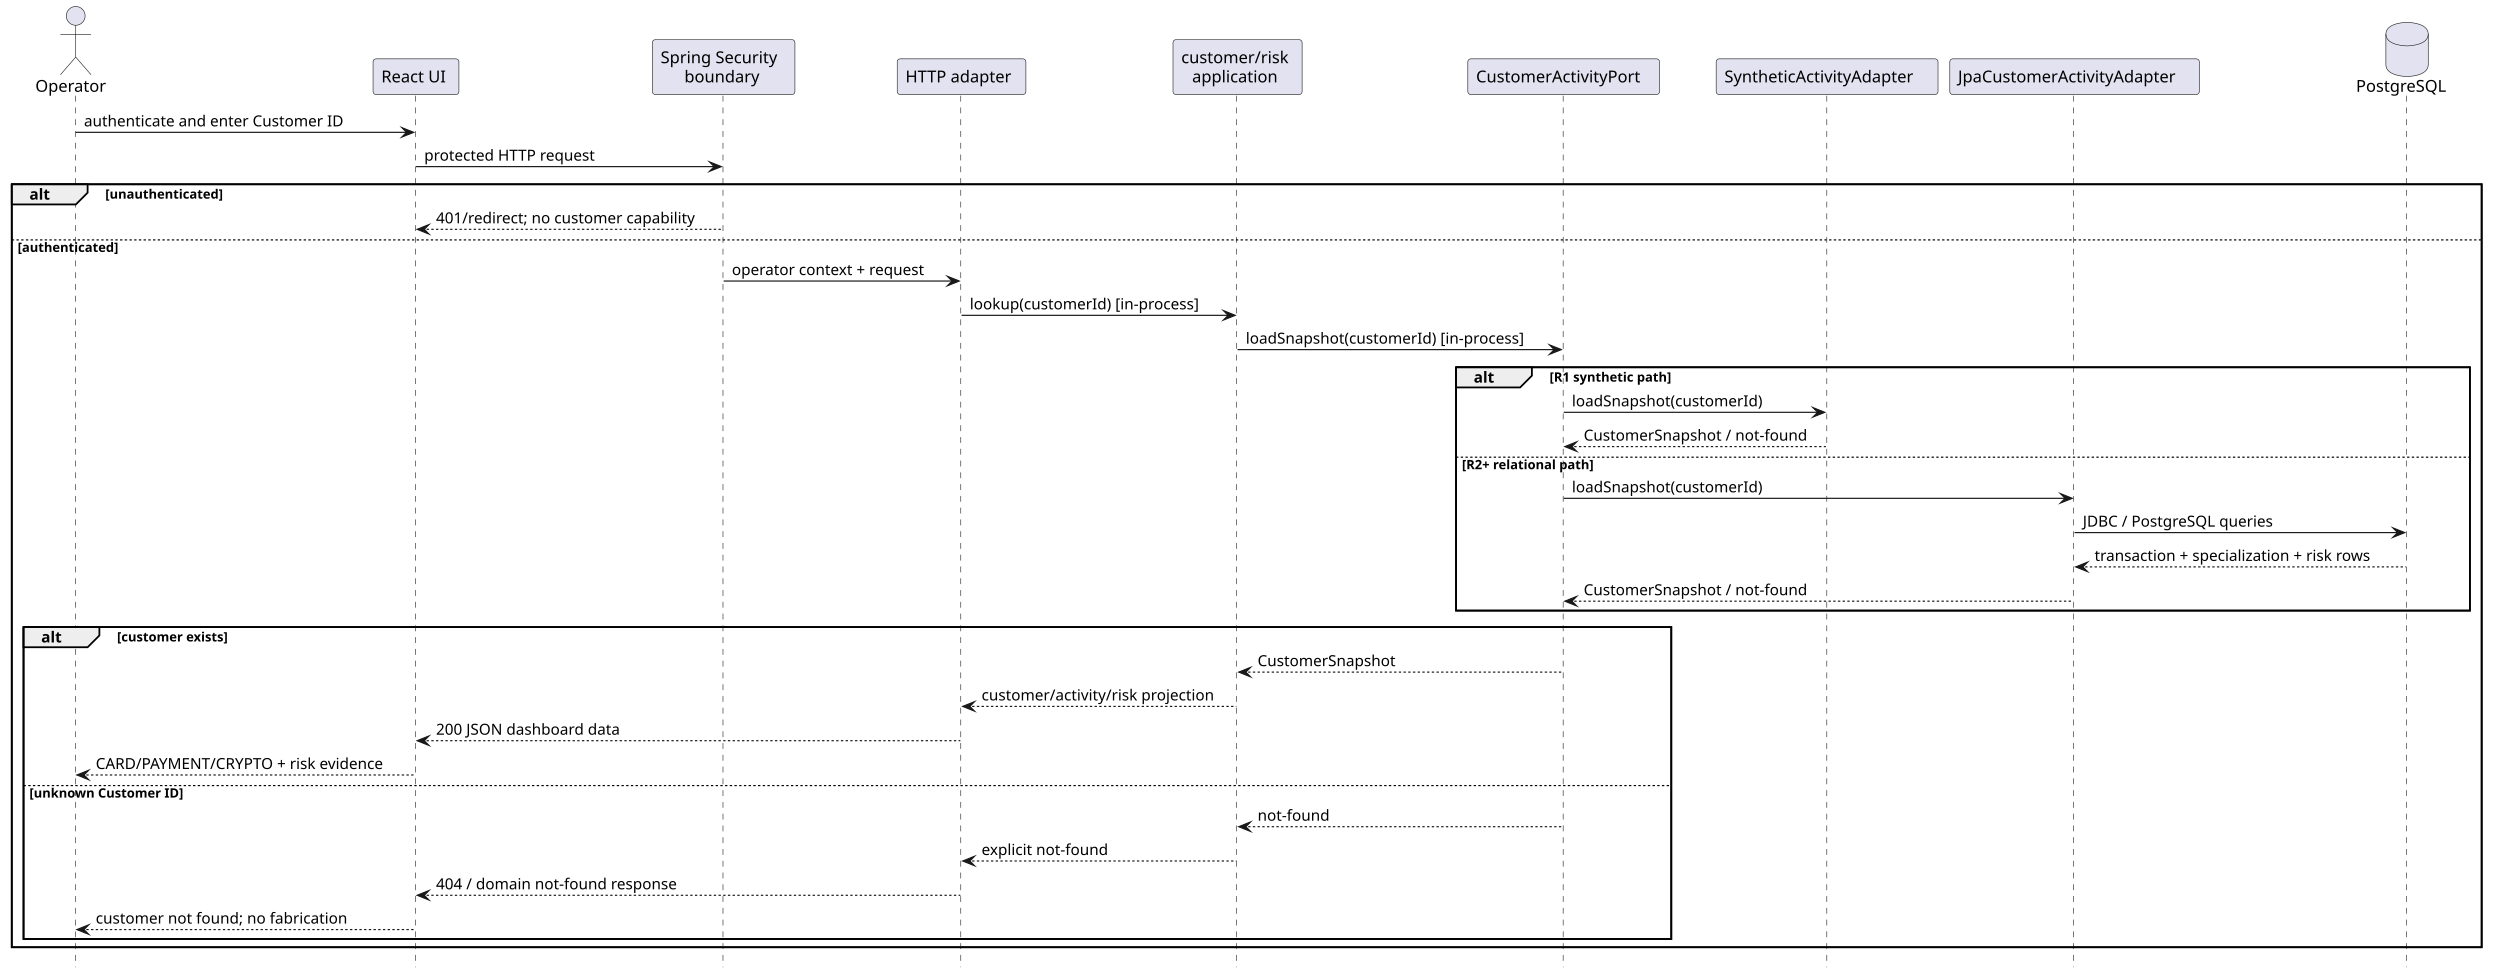
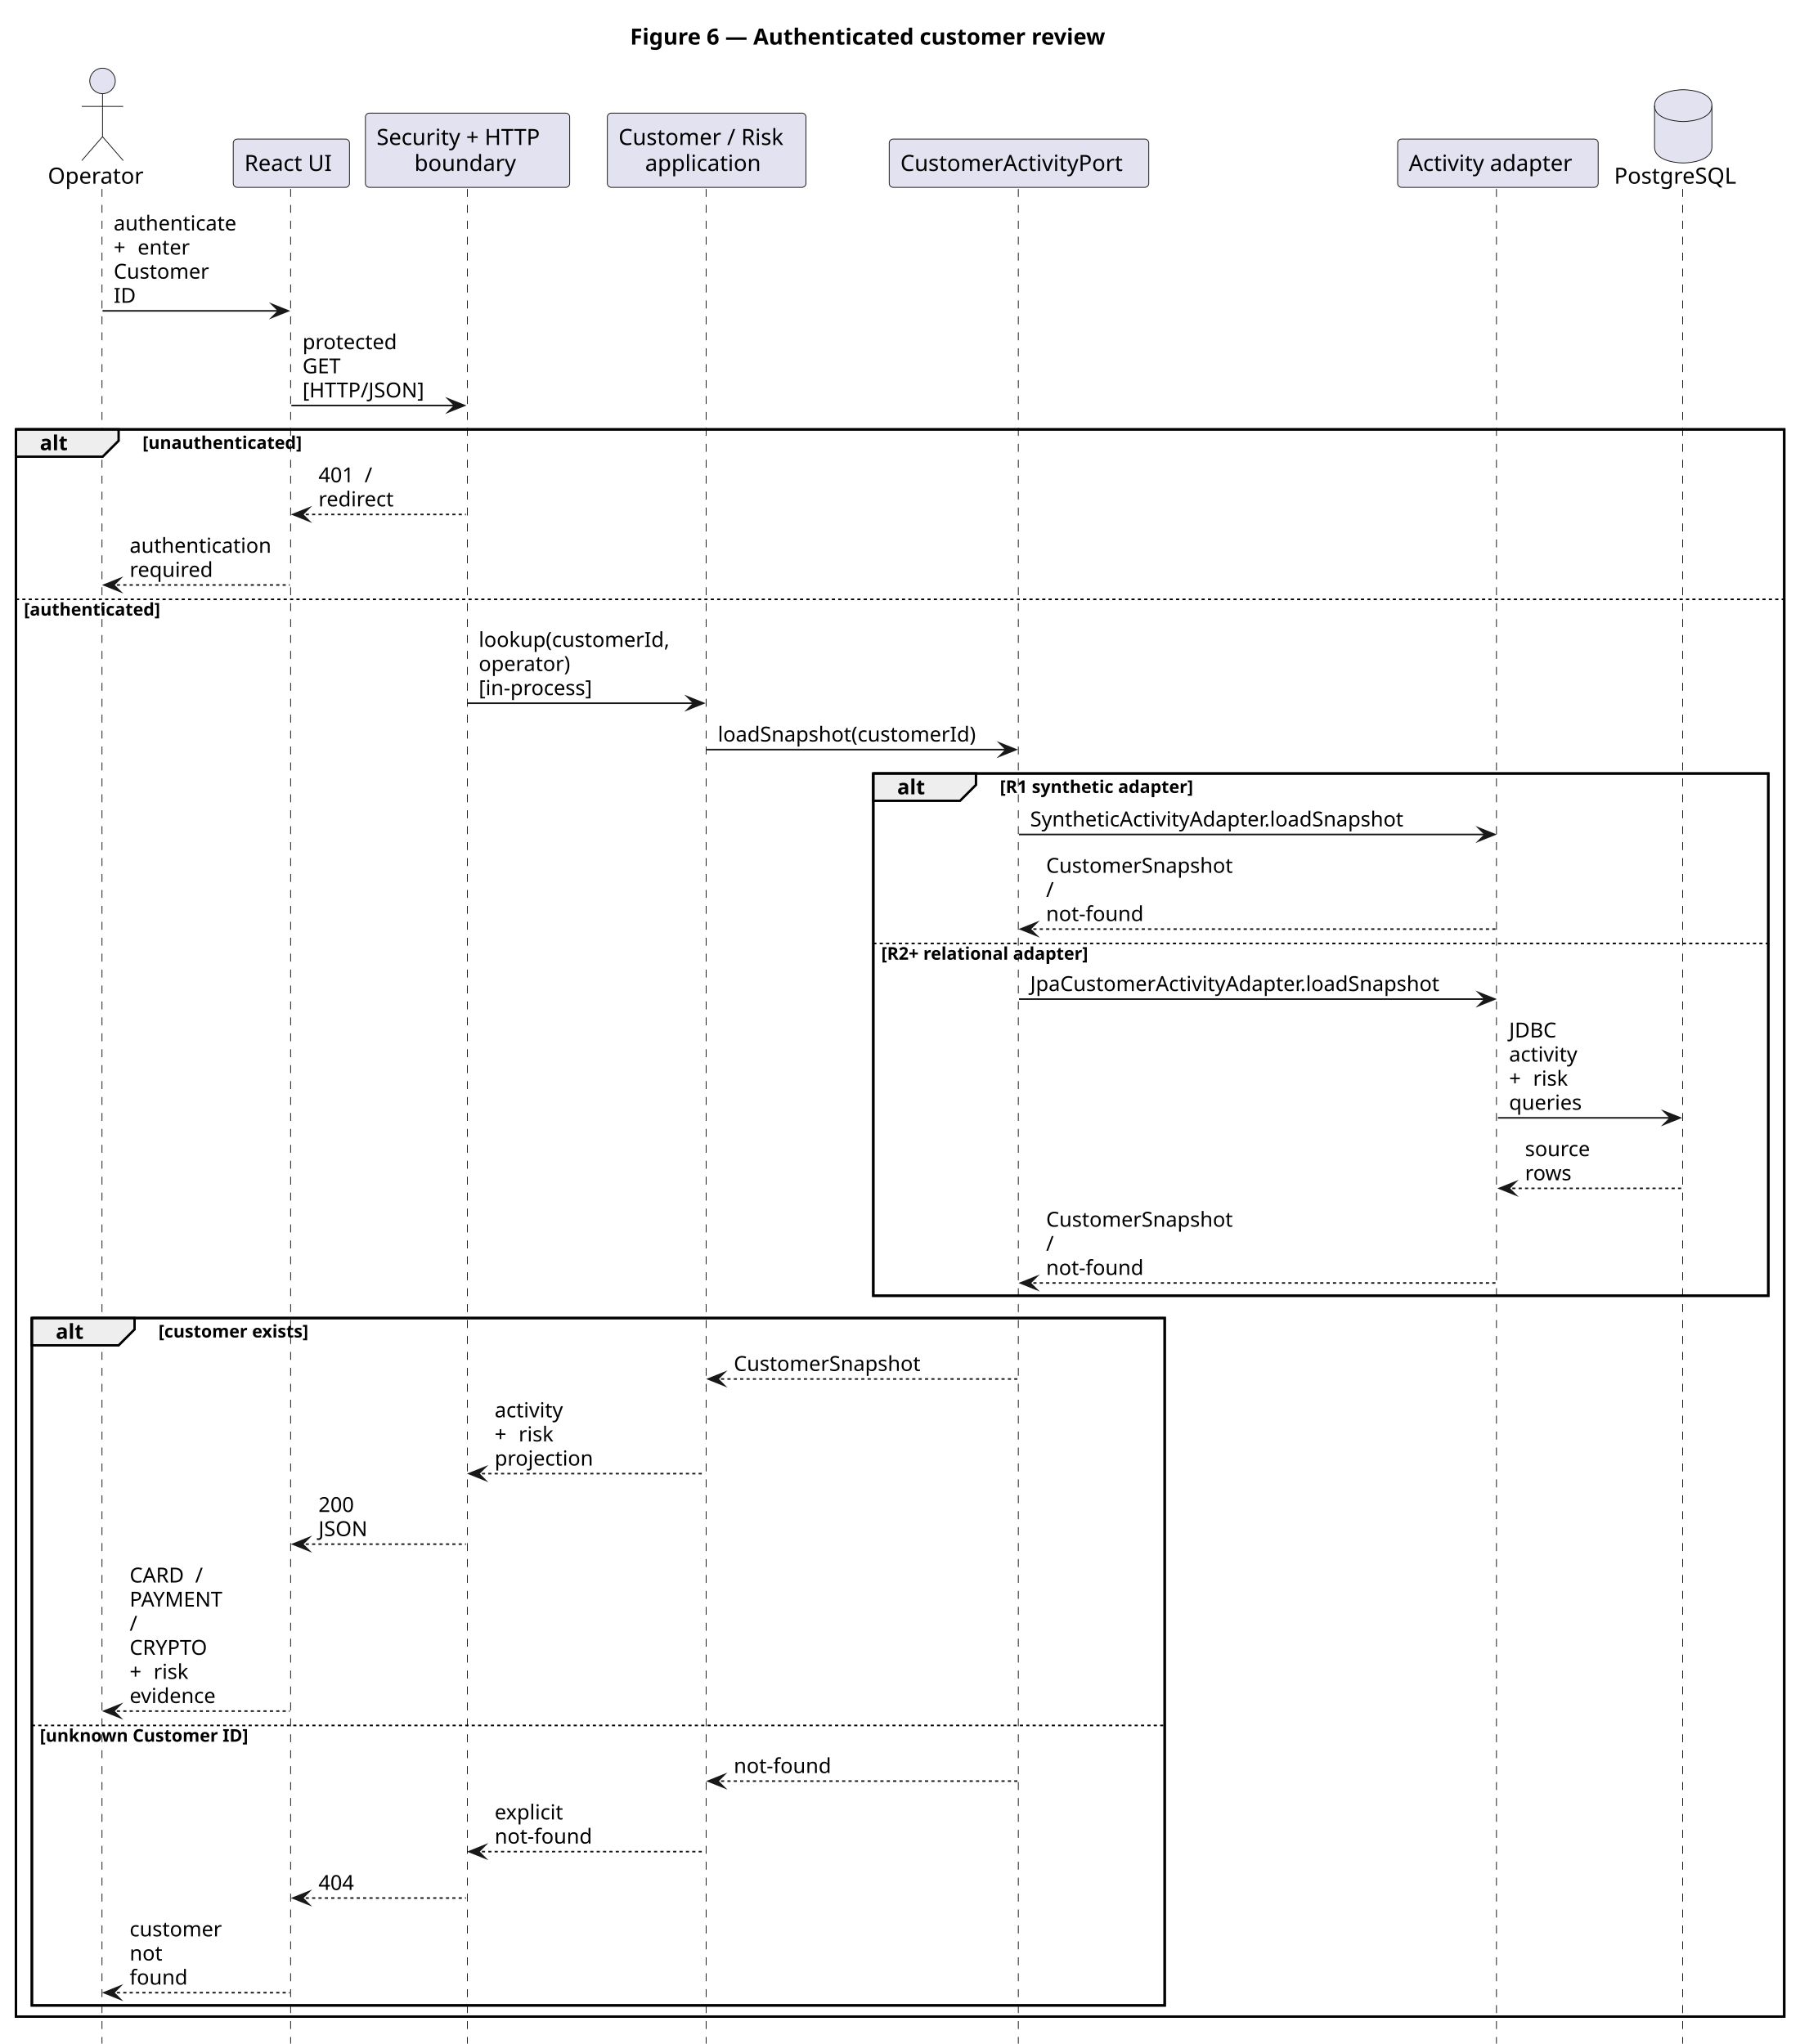
- <svg xmlns="http://www.w3.org/2000/svg" contentStyleType="text/css" data-diagram-type="SEQUENCE" height="822px" preserveAspectRatio="none" style="width:2124px;height:822px;background:#FFFFFF;" version="1.1" viewBox="0 0 2124 822" width="2124px" zoomAndPan="magnify">
+ <svg xmlns="http://www.w3.org/2000/svg" contentStyleType="text/css" data-diagram-type="SEQUENCE" height="1283px" preserveAspectRatio="none" style="width:1135px;height:1283px;background:#FFFFFF;" version="1.1" viewBox="0 0 1135 1283" width="1135px" zoomAndPan="magnify">
  <defs />
  <g>
-     <rect fill="none" height="648.203" style="stroke:#000000;stroke-width:1.5;" width="2098.419" x="10" y="156.562" />
-     <rect fill="none" height="206.734" style="stroke:#000000;stroke-width:1.5;" width="861.358" x="1237.062" y="312.031" />
-     <rect fill="none" height="265" style="stroke:#000000;stroke-width:1.5;" width="1399.921" x="20" y="532.766" />
-     <g class="participant-lifeline" data-entity-uid="part1" data-qualified-name="Operator" data-source-line="2" id="part1-lifeline">
-       <g>
-         <rect fill="#000000" fill-opacity="0" height="740.469" width="8" x="60.333" y="81.297" />
-         <line style="stroke:#181818;stroke-width:0.5;stroke-dasharray:5,5;" x1="64" x2="64" y1="81.297" y2="821.766" />
-       </g>
-     </g>
-     <g class="participant-lifeline" data-entity-uid="part2" data-qualified-name="UI" data-source-line="3" id="part2-lifeline">
-       <g>
-         <rect fill="#000000" fill-opacity="0" height="740.469" width="8" x="349.423" y="81.297" />
-         <line style="stroke:#181818;stroke-width:0.5;stroke-dasharray:5,5;" x1="352.957" x2="352.957" y1="81.297" y2="821.766" />
-       </g>
-     </g>
-     <g class="participant-lifeline" data-entity-uid="part3" data-qualified-name="Auth" data-source-line="4" id="part3-lifeline">
-       <g>
-         <rect fill="#000000" fill-opacity="0" height="740.469" width="8" x="610.807" y="81.297" />
-         <line style="stroke:#181818;stroke-width:0.5;stroke-dasharray:5,5;" x1="614.247" x2="614.247" y1="81.297" y2="821.766" />
-       </g>
-     </g>
-     <g class="participant-lifeline" data-entity-uid="part4" data-qualified-name="Http" data-source-line="5" id="part4-lifeline">
-       <g>
-         <rect fill="#000000" fill-opacity="0" height="740.469" width="8" x="812.935" y="81.297" />
-         <line style="stroke:#181818;stroke-width:0.5;stroke-dasharray:5,5;" x1="816.278" x2="816.278" y1="81.297" y2="821.766" />
-       </g>
-     </g>
-     <g class="participant-lifeline" data-entity-uid="part5" data-qualified-name="App" data-source-line="6" id="part5-lifeline">
-       <g>
-         <rect fill="#000000" fill-opacity="0" height="740.469" width="8" x="1047.429" y="81.297" />
-         <line style="stroke:#181818;stroke-width:0.5;stroke-dasharray:5,5;" x1="1050.584" x2="1050.584" y1="81.297" y2="821.766" />
-       </g>
-     </g>
-     <g class="participant-lifeline" data-entity-uid="part6" data-qualified-name="Port" data-source-line="7" id="part6-lifeline">
-       <g>
-         <rect fill="#000000" fill-opacity="0" height="740.469" width="8" x="1324.491" y="81.297" />
-         <line style="stroke:#181818;stroke-width:0.5;stroke-dasharray:5,5;" x1="1328.062" x2="1328.062" y1="81.297" y2="821.766" />
-       </g>
-     </g>
-     <g class="participant-lifeline" data-entity-uid="part7" data-qualified-name="Stub" data-source-line="8" id="part7-lifeline">
-       <g>
-         <rect fill="#000000" fill-opacity="0" height="740.469" width="8" x="1548.296" y="81.297" />
-         <line style="stroke:#181818;stroke-width:0.5;stroke-dasharray:5,5;" x1="1552.053" x2="1552.053" y1="81.297" y2="821.766" />
-       </g>
-     </g>
-     <g class="participant-lifeline" data-entity-uid="part8" data-qualified-name="Jpa" data-source-line="9" id="part8-lifeline">
-       <g>
-         <rect fill="#000000" fill-opacity="0" height="740.469" width="8" x="1758.535" y="81.297" />
-         <line style="stroke:#181818;stroke-width:0.5;stroke-dasharray:5,5;" x1="1761.54" x2="1761.54" y1="81.297" y2="821.766" />
-       </g>
-     </g>
-     <g class="participant-lifeline" data-entity-uid="part9" data-qualified-name="DB" data-source-line="10" id="part9-lifeline">
-       <g>
-         <rect fill="#000000" fill-opacity="0" height="740.469" width="8" x="2041.043" y="81.297" />
-         <line style="stroke:#181818;stroke-width:0.5;stroke-dasharray:5,5;" x1="2044.667" x2="2044.667" y1="81.297" y2="821.766" />
-       </g>
-     </g>
-     <g class="participant participant-head" data-entity-uid="part1" data-qualified-name="Operator" data-source-line="2" id="part1-head">
-       <text fill="#000000" font-family="sans-serif" font-size="14" lengthAdjust="spacing" textLength="62.665" x="30" y="77.995">Operator</text>
-       <ellipse cx="64.332" cy="13.5" fill="#E2E2F0" rx="8" ry="8" style="stroke:#181818;stroke-width:0.5;" />
-       <path d="M64.332,21.5 L64.332,48.5 M51.333,29.5 L77.332,29.5 M64.332,48.5 L51.333,63.5 M64.332,48.5 L77.332,63.5" fill="none" style="stroke:#181818;stroke-width:0.5;" />
-     </g>
-     <g class="participant participant-head" data-entity-uid="part2" data-qualified-name="UI" data-source-line="3" id="part2-head">
-       <rect fill="#E2E2F0" height="30.297" rx="2.5" ry="2.5" style="stroke:#181818;stroke-width:0.5;" width="72.933" x="316.957" y="50" />
-       <text fill="#000000" font-family="sans-serif" font-size="14" lengthAdjust="spacing" textLength="58.933" x="323.957" y="69.995">React UI</text>
-     </g>
-     <g class="participant participant-head" data-entity-uid="part3" data-qualified-name="Auth" data-source-line="4" id="part3-head">
-       <rect fill="#E2E2F0" height="46.594" rx="2.5" ry="2.5" style="stroke:#181818;stroke-width:0.5;" width="121.119" x="554.247" y="33.703" />
-       <text fill="#000000" font-family="sans-serif" font-size="14" lengthAdjust="spacing" textLength="107.119" x="561.247" y="53.698">Spring Security</text>
-       <text fill="#000000" font-family="sans-serif" font-size="14" lengthAdjust="spacing" textLength="66.705" x="581.454" y="69.995">boundary</text>
-     </g>
-     <g class="participant participant-head" data-entity-uid="part4" data-qualified-name="Http" data-source-line="5" id="part4-head">
-       <rect fill="#E2E2F0" height="30.297" rx="2.5" ry="2.5" style="stroke:#181818;stroke-width:0.5;" width="109.314" x="762.278" y="50" />
-       <text fill="#000000" font-family="sans-serif" font-size="14" lengthAdjust="spacing" textLength="95.314" x="769.278" y="69.995">HTTP adapter</text>
-     </g>
-     <g class="participant participant-head" data-entity-uid="part5" data-qualified-name="App" data-source-line="6" id="part5-head">
-       <rect fill="#E2E2F0" height="46.594" rx="2.5" ry="2.5" style="stroke:#181818;stroke-width:0.5;" width="109.689" x="996.585" y="33.703" />
-       <text fill="#000000" font-family="sans-serif" font-size="14" lengthAdjust="spacing" textLength="95.689" x="1003.585" y="53.698">customer/risk</text>
-       <text fill="#000000" font-family="sans-serif" font-size="14" lengthAdjust="spacing" textLength="77.226" x="1012.816" y="69.995">application</text>
-     </g>
-     <g class="participant participant-head" data-entity-uid="part6" data-qualified-name="Port" data-source-line="7" id="part6-head">
-       <rect fill="#E2E2F0" height="30.297" rx="2.5" ry="2.5" style="stroke:#181818;stroke-width:0.5;" width="162.859" x="1247.062" y="50" />
-       <text fill="#000000" font-family="sans-serif" font-size="14" lengthAdjust="spacing" textLength="148.859" x="1254.062" y="69.995">CustomerActivityPort</text>
-     </g>
-     <g class="participant participant-head" data-entity-uid="part7" data-qualified-name="Stub" data-source-line="8" id="part7-head">
-       <rect fill="#E2E2F0" height="30.297" rx="2.5" ry="2.5" style="stroke:#181818;stroke-width:0.5;" width="188.487" x="1458.053" y="50" />
-       <text fill="#000000" font-family="sans-serif" font-size="14" lengthAdjust="spacing" textLength="174.487" x="1465.053" y="69.995">SyntheticActivityAdapter</text>
-     </g>
-     <g class="participant participant-head" data-entity-uid="part8" data-qualified-name="Jpa" data-source-line="9" id="part8-head">
-       <rect fill="#E2E2F0" height="30.297" rx="2.5" ry="2.5" style="stroke:#181818;stroke-width:0.5;" width="211.989" x="1656.54" y="50" />
-       <text fill="#000000" font-family="sans-serif" font-size="14" lengthAdjust="spacing" textLength="197.989" x="1663.54" y="69.995">JpaCustomerActivityAdapter</text>
-     </g>
-     <g class="participant participant-head" data-entity-uid="part9" data-qualified-name="DB" data-source-line="10" id="part9-head">
-       <text fill="#000000" font-family="sans-serif" font-size="14" lengthAdjust="spacing" textLength="80.753" x="2001.667" y="77.995">PostgreSQL</text>
-       <path d="M2027.043,29 C2027.043,19 2045.043,19 2045.043,19 C2045.043,19 2063.043,19 2063.043,29 L2063.043,55 C2063.043,65 2045.043,65 2045.043,65 C2045.043,65 2027.043,65 2027.043,55 L2027.043,29" fill="#E2E2F0" style="stroke:#181818;stroke-width:0.5;" />
-       <path d="M2027.043,29 C2027.043,39 2045.043,39 2045.043,39 C2045.043,39 2063.043,39 2063.043,29" fill="none" style="stroke:#181818;stroke-width:0.5;" />
-     </g>
-     <g class="message" data-entity-1="part1" data-entity-2="part2" data-source-line="12" id="msg1">
-       <polygon fill="#181818" points="341.423,108.43,351.423,112.43,341.423,116.43,345.423,112.43" style="stroke:#181818;stroke-width:1;stroke-linejoin:miter;stroke-miterlimit:10;" />
-       <line style="stroke:#181818;stroke-width:1;" x1="64.332" x2="347.423" y1="112.43" y2="112.43" />
-       <text fill="#000000" font-family="sans-serif" font-size="13" lengthAdjust="spacing" textLength="235.352" x="71.332" y="107.364">authenticate and enter Customer ID</text>
-     </g>
-     <g class="message" data-entity-1="part2" data-entity-2="part3" data-source-line="13" id="msg2">
-       <polygon fill="#181818" points="602.807,137.562,612.807,141.562,602.807,145.562,606.807,141.562" style="stroke:#181818;stroke-width:1;stroke-linejoin:miter;stroke-miterlimit:10;" />
-       <line style="stroke:#181818;stroke-width:1;" x1="353.423" x2="608.807" y1="141.562" y2="141.562" />
-       <text fill="#000000" font-family="sans-serif" font-size="13" lengthAdjust="spacing" textLength="154.603" x="360.423" y="136.497">protected HTTP request</text>
-     </g>
-     <path d="M10,156.562 L74.443,156.562 L74.443,163.695 L64.443,173.695 L10,173.695 L10,156.562" fill="#EEEEEE" style="stroke:#000000;stroke-width:1.5;" />
-     <rect fill="none" height="648.203" style="stroke:#000000;stroke-width:1.5;" width="2098.419" x="10" y="156.562" />
-     <text fill="#000000" font-family="sans-serif" font-size="13" font-weight="700" lengthAdjust="spacing" textLength="19.443" x="25" y="169.629">alt</text>
-     <text fill="#000000" font-family="sans-serif" font-size="11" font-weight="700" lengthAdjust="spacing" textLength="112.916" x="89.443" y="168.773">[unauthenticated]</text>
-     <g class="message" data-entity-1="part3" data-entity-2="part2" data-source-line="15" id="msg3">
-       <polygon fill="#181818" points="364.423,190.828,354.423,194.828,364.423,198.828,360.423,194.828" style="stroke:#181818;stroke-width:1;stroke-linejoin:miter;stroke-miterlimit:10;" />
-       <line style="stroke:#181818;stroke-width:1;stroke-dasharray:2,2;" x1="358.423" x2="613.807" y1="194.828" y2="194.828" />
-       <text fill="#000000" font-family="sans-serif" font-size="13" lengthAdjust="spacing" textLength="237.383" x="370.423" y="189.762">401/redirect; no customer capability</text>
-     </g>
-     <line style="stroke:#000000;stroke-width:1;stroke-dasharray:2,2;" x1="10" x2="2108.419" y1="203.828" y2="203.828" />
-     <text fill="#000000" font-family="sans-serif" font-size="11" font-weight="700" lengthAdjust="spacing" textLength="97.254" x="15" y="214.039">[authenticated]</text>
-     <g class="message" data-entity-1="part3" data-entity-2="part4" data-source-line="17" id="msg4">
-       <polygon fill="#181818" points="804.935,234.766,814.935,238.766,804.935,242.766,808.935,238.766" style="stroke:#181818;stroke-width:1;stroke-linejoin:miter;stroke-miterlimit:10;" />
-       <line style="stroke:#181818;stroke-width:1;" x1="614.807" x2="810.935" y1="238.766" y2="238.766" />
-       <text fill="#000000" font-family="sans-serif" font-size="13" lengthAdjust="spacing" textLength="178.128" x="621.807" y="233.7">operator context + request</text>
-     </g>
-     <g class="message" data-entity-1="part4" data-entity-2="part5" data-source-line="18" id="msg5">
-       <polygon fill="#181818" points="1039.429,263.898,1049.429,267.898,1039.429,271.898,1043.429,267.898" style="stroke:#181818;stroke-width:1;stroke-linejoin:miter;stroke-miterlimit:10;" />
-       <line style="stroke:#181818;stroke-width:1;" x1="816.935" x2="1045.429" y1="267.898" y2="267.898" />
-       <text fill="#000000" font-family="sans-serif" font-size="13" lengthAdjust="spacing" textLength="208.044" x="823.935" y="262.832">lookup(customerId) [in-process]</text>
-     </g>
-     <g class="message" data-entity-1="part5" data-entity-2="part6" data-source-line="19" id="msg6">
-       <polygon fill="#181818" points="1316.491,293.031,1326.491,297.031,1316.491,301.031,1320.491,297.031" style="stroke:#181818;stroke-width:1;stroke-linejoin:miter;stroke-miterlimit:10;" />
-       <line style="stroke:#181818;stroke-width:1;" x1="1051.429" x2="1322.491" y1="297.031" y2="297.031" />
-       <text fill="#000000" font-family="sans-serif" font-size="13" lengthAdjust="spacing" textLength="253.062" x="1058.429" y="291.965">loadSnapshot(customerId) [in-process]</text>
-     </g>
-     <path d="M1237.062,312.031 L1301.504,312.031 L1301.504,319.164 L1291.504,329.164 L1237.062,329.164 L1237.062,312.031" fill="#EEEEEE" style="stroke:#000000;stroke-width:1.5;" />
-     <rect fill="none" height="206.734" style="stroke:#000000;stroke-width:1.5;" width="861.358" x="1237.062" y="312.031" />
-     <text fill="#000000" font-family="sans-serif" font-size="13" font-weight="700" lengthAdjust="spacing" textLength="19.443" x="1252.062" y="325.098">alt</text>
-     <text fill="#000000" font-family="sans-serif" font-size="11" font-weight="700" lengthAdjust="spacing" textLength="119.872" x="1316.504" y="324.242">[R1 synthetic path]</text>
-     <g class="message" data-entity-1="part6" data-entity-2="part7" data-source-line="21" id="msg7">
-       <polygon fill="#181818" points="1540.296,346.297,1550.296,350.297,1540.296,354.297,1544.296,350.297" style="stroke:#181818;stroke-width:1;stroke-linejoin:miter;stroke-miterlimit:10;" />
-       <line style="stroke:#181818;stroke-width:1;" x1="1328.491" x2="1546.296" y1="350.297" y2="350.297" />
-       <text fill="#000000" font-family="sans-serif" font-size="13" lengthAdjust="spacing" textLength="172.002" x="1335.491" y="345.231">loadSnapshot(customerId)</text>
-     </g>
-     <g class="message" data-entity-1="part7" data-entity-2="part6" data-source-line="22" id="msg8">
-       <polygon fill="#181818" points="1339.491,375.43,1329.491,379.43,1339.491,383.43,1335.491,379.43" style="stroke:#181818;stroke-width:1;stroke-linejoin:miter;stroke-miterlimit:10;" />
-       <line style="stroke:#181818;stroke-width:1;stroke-dasharray:2,2;" x1="1333.491" x2="1551.296" y1="379.43" y2="379.43" />
-       <text fill="#000000" font-family="sans-serif" font-size="13" lengthAdjust="spacing" textLength="199.805" x="1345.491" y="374.364">CustomerSnapshot / not-found</text>
-     </g>
-     <line style="stroke:#000000;stroke-width:1;stroke-dasharray:2,2;" x1="1237.062" x2="2098.419" y1="388.43" y2="388.43" />
-     <text fill="#000000" font-family="sans-serif" font-size="11" font-weight="700" lengthAdjust="spacing" textLength="131.13" x="1242.062" y="398.64">[R2+ relational path]</text>
-     <g class="message" data-entity-1="part6" data-entity-2="part8" data-source-line="24" id="msg9">
-       <polygon fill="#181818" points="1750.535,419.367,1760.535,423.367,1750.535,427.367,1754.535,423.367" style="stroke:#181818;stroke-width:1;stroke-linejoin:miter;stroke-miterlimit:10;" />
-       <line style="stroke:#181818;stroke-width:1;" x1="1328.491" x2="1756.535" y1="423.367" y2="423.367" />
-       <text fill="#000000" font-family="sans-serif" font-size="13" lengthAdjust="spacing" textLength="172.002" x="1335.491" y="418.301">loadSnapshot(customerId)</text>
-     </g>
-     <g class="message" data-entity-1="part8" data-entity-2="part9" data-source-line="25" id="msg10">
-       <polygon fill="#181818" points="2033.043,448.5,2043.043,452.5,2033.043,456.5,2037.043,452.5" style="stroke:#181818;stroke-width:1;stroke-linejoin:miter;stroke-miterlimit:10;" />
-       <line style="stroke:#181818;stroke-width:1;" x1="1762.535" x2="2039.043" y1="452.5" y2="452.5" />
-       <text fill="#000000" font-family="sans-serif" font-size="13" lengthAdjust="spacing" textLength="171.818" x="1769.535" y="447.434">JDBC / PostgreSQL queries</text>
-     </g>
-     <g class="message" data-entity-1="part9" data-entity-2="part8" data-source-line="26" id="msg11">
-       <polygon fill="#181818" points="1773.535,477.633,1763.535,481.633,1773.535,485.633,1769.535,481.633" style="stroke:#181818;stroke-width:1;stroke-linejoin:miter;stroke-miterlimit:10;" />
-       <line style="stroke:#181818;stroke-width:1;stroke-dasharray:2,2;" x1="1767.535" x2="2044.043" y1="481.633" y2="481.633" />
-       <text fill="#000000" font-family="sans-serif" font-size="13" lengthAdjust="spacing" textLength="258.508" x="1779.535" y="476.567">transaction + specialization + risk rows</text>
-     </g>
-     <g class="message" data-entity-1="part8" data-entity-2="part6" data-source-line="27" id="msg12">
-       <polygon fill="#181818" points="1339.491,506.766,1329.491,510.766,1339.491,514.766,1335.491,510.766" style="stroke:#181818;stroke-width:1;stroke-linejoin:miter;stroke-miterlimit:10;" />
-       <line style="stroke:#181818;stroke-width:1;stroke-dasharray:2,2;" x1="1333.491" x2="1761.535" y1="510.766" y2="510.766" />
-       <text fill="#000000" font-family="sans-serif" font-size="13" lengthAdjust="spacing" textLength="199.805" x="1345.491" y="505.7">CustomerSnapshot / not-found</text>
-     </g>
-     <path d="M20,532.766 L84.443,532.766 L84.443,539.898 L74.443,549.898 L20,549.898 L20,532.766" fill="#EEEEEE" style="stroke:#000000;stroke-width:1.5;" />
-     <rect fill="none" height="265" style="stroke:#000000;stroke-width:1.5;" width="1399.921" x="20" y="532.766" />
-     <text fill="#000000" font-family="sans-serif" font-size="13" font-weight="700" lengthAdjust="spacing" textLength="19.443" x="35" y="545.832">alt</text>
-     <text fill="#000000" font-family="sans-serif" font-size="11" font-weight="700" lengthAdjust="spacing" textLength="108.625" x="99.443" y="544.976">[customer exists]</text>
-     <g class="message" data-entity-1="part6" data-entity-2="part5" data-source-line="30" id="msg13">
-       <polygon fill="#181818" points="1062.429,567.031,1052.429,571.031,1062.429,575.031,1058.429,571.031" style="stroke:#181818;stroke-width:1;stroke-linejoin:miter;stroke-miterlimit:10;" />
-       <line style="stroke:#181818;stroke-width:1;stroke-dasharray:2,2;" x1="1056.429" x2="1327.491" y1="571.031" y2="571.031" />
-       <text fill="#000000" font-family="sans-serif" font-size="13" lengthAdjust="spacing" textLength="123.919" x="1068.429" y="565.965">CustomerSnapshot</text>
-     </g>
-     <g class="message" data-entity-1="part5" data-entity-2="part4" data-source-line="31" id="msg14">
-       <polygon fill="#181818" points="827.935,596.164,817.935,600.164,827.935,604.164,823.935,600.164" style="stroke:#181818;stroke-width:1;stroke-linejoin:miter;stroke-miterlimit:10;" />
-       <line style="stroke:#181818;stroke-width:1;stroke-dasharray:2,2;" x1="821.935" x2="1050.429" y1="600.164" y2="600.164" />
-       <text fill="#000000" font-family="sans-serif" font-size="13" lengthAdjust="spacing" textLength="210.495" x="833.935" y="595.098">customer/activity/risk projection</text>
-     </g>
-     <g class="message" data-entity-1="part4" data-entity-2="part2" data-source-line="32" id="msg15">
-       <polygon fill="#181818" points="364.423,625.297,354.423,629.297,364.423,633.297,360.423,629.297" style="stroke:#181818;stroke-width:1;stroke-linejoin:miter;stroke-miterlimit:10;" />
-       <line style="stroke:#181818;stroke-width:1;stroke-dasharray:2,2;" x1="358.423" x2="815.935" y1="629.297" y2="629.297" />
-       <text fill="#000000" font-family="sans-serif" font-size="13" lengthAdjust="spacing" textLength="167.534" x="370.423" y="624.231">200 JSON dashboard data</text>
-     </g>
-     <g class="message" data-entity-1="part2" data-entity-2="part1" data-source-line="33" id="msg16">
-       <polygon fill="#181818" points="75.332,654.43,65.332,658.43,75.332,662.43,71.332,658.43" style="stroke:#181818;stroke-width:1;stroke-linejoin:miter;stroke-miterlimit:10;" />
-       <line style="stroke:#181818;stroke-width:1;stroke-dasharray:2,2;" x1="69.332" x2="352.423" y1="658.43" y2="658.43" />
-       <text fill="#000000" font-family="sans-serif" font-size="13" lengthAdjust="spacing" textLength="265.091" x="81.332" y="653.364">CARD/PAYMENT/CRYPTO + risk evidence</text>
-     </g>
-     <line style="stroke:#000000;stroke-width:1;stroke-dasharray:2,2;" x1="20" x2="1419.921" y1="667.43" y2="667.43" />
-     <text fill="#000000" font-family="sans-serif" font-size="11" font-weight="700" lengthAdjust="spacing" textLength="146.91" x="25" y="677.64">[unknown Customer ID]</text>
-     <g class="message" data-entity-1="part6" data-entity-2="part5" data-source-line="35" id="msg17">
-       <polygon fill="#181818" points="1062.429,698.367,1052.429,702.367,1062.429,706.367,1058.429,702.367" style="stroke:#181818;stroke-width:1;stroke-linejoin:miter;stroke-miterlimit:10;" />
-       <line style="stroke:#181818;stroke-width:1;stroke-dasharray:2,2;" x1="1056.429" x2="1327.491" y1="702.367" y2="702.367" />
-       <text fill="#000000" font-family="sans-serif" font-size="13" lengthAdjust="spacing" textLength="63.242" x="1068.429" y="697.301">not-found</text>
-     </g>
-     <g class="message" data-entity-1="part5" data-entity-2="part4" data-source-line="36" id="msg18">
-       <polygon fill="#181818" points="827.935,727.5,817.935,731.5,827.935,735.5,823.935,731.5" style="stroke:#181818;stroke-width:1;stroke-linejoin:miter;stroke-miterlimit:10;" />
-       <line style="stroke:#181818;stroke-width:1;stroke-dasharray:2,2;" x1="821.935" x2="1050.429" y1="731.5" y2="731.5" />
-       <text fill="#000000" font-family="sans-serif" font-size="13" lengthAdjust="spacing" textLength="114.397" x="833.935" y="726.434">explicit not-found</text>
-     </g>
-     <g class="message" data-entity-1="part4" data-entity-2="part2" data-source-line="37" id="msg19">
-       <polygon fill="#181818" points="364.423,756.633,354.423,760.633,364.423,764.633,360.423,760.633" style="stroke:#181818;stroke-width:1;stroke-linejoin:miter;stroke-miterlimit:10;" />
-       <line style="stroke:#181818;stroke-width:1;stroke-dasharray:2,2;" x1="358.423" x2="815.935" y1="760.633" y2="760.633" />
-       <text fill="#000000" font-family="sans-serif" font-size="13" lengthAdjust="spacing" textLength="216.982" x="370.423" y="755.567">404 / domain not-found response</text>
-     </g>
-     <g class="message" data-entity-1="part2" data-entity-2="part1" data-source-line="38" id="msg20">
-       <polygon fill="#181818" points="75.332,785.766,65.332,789.766,75.332,793.766,71.332,789.766" style="stroke:#181818;stroke-width:1;stroke-linejoin:miter;stroke-miterlimit:10;" />
-       <line style="stroke:#181818;stroke-width:1;stroke-dasharray:2,2;" x1="69.332" x2="352.423" y1="789.766" y2="789.766" />
-       <text fill="#000000" font-family="sans-serif" font-size="13" lengthAdjust="spacing" textLength="226.637" x="81.332" y="784.7">customer not found; no fabrication</text>
+     <g class="title" data-source-line="1">
+       <text fill="#000000" font-family="sans-serif" font-size="14" font-weight="700" lengthAdjust="spacing" textLength="337.88" x="395.389" y="27.995">Figure 6 — Authenticated customer review</text>
+     </g>
+     <rect fill="none" height="996.258" style="stroke:#000000;stroke-width:1.5;" width="1109.658" x="10" y="269.523" />
+     <rect fill="none" height="327.797" style="stroke:#000000;stroke-width:1.5;" width="561.64" x="548.018" y="485.523" />
+     <rect fill="none" height="431.461" style="stroke:#000000;stroke-width:1.5;" width="710.877" x="20" y="827.32" />
+     <g class="participant-lifeline" data-entity-uid="part1" data-qualified-name="Operator" data-source-line="5" id="part1-lifeline">
+       <g>
+         <rect fill="#000000" fill-opacity="0" height="1164.188" width="8" x="60.333" y="118.594" />
+         <line style="stroke:#181818;stroke-width:0.5;stroke-dasharray:5,5;" x1="64" x2="64" y1="118.594" y2="1282.781" />
+       </g>
+     </g>
+     <g class="participant-lifeline" data-entity-uid="part2" data-qualified-name="UI" data-source-line="6" id="part2-lifeline">
+       <g>
+         <rect fill="#000000" fill-opacity="0" height="1164.188" width="8" x="178.836" y="118.594" />
+         <line style="stroke:#181818;stroke-width:0.5;stroke-dasharray:5,5;" x1="182.37" x2="182.37" y1="118.594" y2="1282.781" />
+       </g>
+     </g>
+     <g class="participant-lifeline" data-entity-uid="part3" data-qualified-name="Boundary" data-source-line="7" id="part3-lifeline">
+       <g>
+         <rect fill="#000000" fill-opacity="0" height="1164.188" width="8" x="289.4" y="118.594" />
+         <line style="stroke:#181818;stroke-width:0.5;stroke-dasharray:5,5;" x1="293.303" x2="293.303" y1="118.594" y2="1282.781" />
+       </g>
+     </g>
+     <g class="participant-lifeline" data-entity-uid="part4" data-qualified-name="App" data-source-line="8" id="part4-lifeline">
+       <g>
+         <rect fill="#000000" fill-opacity="0" height="1164.188" width="8" x="439.445" y="118.594" />
+         <line style="stroke:#181818;stroke-width:0.5;stroke-dasharray:5,5;" x1="443.125" x2="443.125" y1="118.594" y2="1282.781" />
+       </g>
+     </g>
+     <g class="participant-lifeline" data-entity-uid="part5" data-qualified-name="Port" data-source-line="9" id="part5-lifeline">
+       <g>
+         <rect fill="#000000" fill-opacity="0" height="1164.188" width="8" x="635.448" y="118.594" />
+         <line style="stroke:#181818;stroke-width:0.5;stroke-dasharray:5,5;" x1="639.018" x2="639.018" y1="118.594" y2="1282.781" />
+       </g>
+     </g>
+     <g class="participant-lifeline" data-entity-uid="part6" data-qualified-name="Adapter" data-source-line="10" id="part6-lifeline">
+       <g>
+         <rect fill="#000000" fill-opacity="0" height="1164.188" width="8" x="935.983" y="118.594" />
+         <line style="stroke:#181818;stroke-width:0.5;stroke-dasharray:5,5;" x1="939.062" x2="939.062" y1="118.594" y2="1282.781" />
+       </g>
+     </g>
+     <g class="participant-lifeline" data-entity-uid="part7" data-qualified-name="DB" data-source-line="11" id="part7-lifeline">
+       <g>
+         <rect fill="#000000" fill-opacity="0" height="1164.188" width="8" x="1052.281" y="118.594" />
+         <line style="stroke:#181818;stroke-width:0.5;stroke-dasharray:5,5;" x1="1055.905" x2="1055.905" y1="118.594" y2="1282.781" />
+       </g>
+     </g>
+     <g class="participant participant-head" data-entity-uid="part1" data-qualified-name="Operator" data-source-line="5" id="part1-head">
+       <text fill="#000000" font-family="sans-serif" font-size="14" lengthAdjust="spacing" textLength="62.665" x="30" y="115.292">Operator</text>
+       <ellipse cx="64.332" cy="50.797" fill="#E2E2F0" rx="8" ry="8" style="stroke:#181818;stroke-width:0.5;" />
+       <path d="M64.332,58.797 L64.332,85.797 M51.333,66.797 L77.332,66.797 M64.332,85.797 L51.333,100.797 M64.332,85.797 L77.332,100.797" fill="none" style="stroke:#181818;stroke-width:0.5;" />
+     </g>
+     <g class="participant participant-head" data-entity-uid="part2" data-qualified-name="UI" data-source-line="6" id="part2-head">
+       <rect fill="#E2E2F0" height="30.297" rx="2.5" ry="2.5" style="stroke:#181818;stroke-width:0.5;" width="72.933" x="146.37" y="87.297" />
+       <text fill="#000000" font-family="sans-serif" font-size="14" lengthAdjust="spacing" textLength="58.933" x="153.37" y="107.292">React UI</text>
+     </g>
+     <g class="participant participant-head" data-entity-uid="part3" data-qualified-name="Boundary" data-source-line="7" id="part3-head">
+       <rect fill="#E2E2F0" height="46.594" rx="2.5" ry="2.5" style="stroke:#181818;stroke-width:0.5;" width="128.194" x="229.303" y="71" />
+       <text fill="#000000" font-family="sans-serif" font-size="14" lengthAdjust="spacing" textLength="114.194" x="236.303" y="90.995">Security + HTTP</text>
+       <text fill="#000000" font-family="sans-serif" font-size="14" lengthAdjust="spacing" textLength="66.705" x="260.047" y="107.292">boundary</text>
+     </g>
+     <g class="participant participant-head" data-entity-uid="part4" data-qualified-name="App" data-source-line="8" id="part4-head">
+       <rect fill="#E2E2F0" height="46.594" rx="2.5" ry="2.5" style="stroke:#181818;stroke-width:0.5;" width="124.64" x="381.125" y="71" />
+       <text fill="#000000" font-family="sans-serif" font-size="14" lengthAdjust="spacing" textLength="110.64" x="388.125" y="90.995">Customer / Risk</text>
+       <text fill="#000000" font-family="sans-serif" font-size="14" lengthAdjust="spacing" textLength="77.226" x="404.832" y="107.292">application</text>
+     </g>
+     <g class="participant participant-head" data-entity-uid="part5" data-qualified-name="Port" data-source-line="9" id="part5-head">
+       <rect fill="#E2E2F0" height="30.297" rx="2.5" ry="2.5" style="stroke:#181818;stroke-width:0.5;" width="162.859" x="558.018" y="87.297" />
+       <text fill="#000000" font-family="sans-serif" font-size="14" lengthAdjust="spacing" textLength="148.859" x="565.018" y="107.292">CustomerActivityPort</text>
+     </g>
+     <g class="participant participant-head" data-entity-uid="part6" data-qualified-name="Adapter" data-source-line="10" id="part6-head">
+       <rect fill="#E2E2F0" height="30.297" rx="2.5" ry="2.5" style="stroke:#181818;stroke-width:0.5;" width="125.843" x="877.062" y="87.297" />
+       <text fill="#000000" font-family="sans-serif" font-size="14" lengthAdjust="spacing" textLength="111.843" x="884.062" y="107.292">Activity adapter</text>
+     </g>
+     <g class="participant participant-head" data-entity-uid="part7" data-qualified-name="DB" data-source-line="11" id="part7-head">
+       <text fill="#000000" font-family="sans-serif" font-size="14" lengthAdjust="spacing" textLength="80.753" x="1012.905" y="115.292">PostgreSQL</text>
+       <path d="M1038.281,66.297 C1038.281,56.297 1056.281,56.297 1056.281,56.297 C1056.281,56.297 1074.281,56.297 1074.281,66.297 L1074.281,92.297 C1074.281,102.297 1056.281,102.297 1056.281,102.297 C1056.281,102.297 1038.281,102.297 1038.281,92.297 L1038.281,66.297" fill="#E2E2F0" style="stroke:#181818;stroke-width:0.5;" />
+       <path d="M1038.281,66.297 C1038.281,76.297 1056.281,76.297 1056.281,76.297 C1056.281,76.297 1074.281,76.297 1074.281,66.297" fill="none" style="stroke:#181818;stroke-width:0.5;" />
+     </g>
+     <g class="message" data-entity-1="part1" data-entity-2="part2" data-source-line="13" id="msg1">
+       <polygon fill="#181818" points="170.836,191.125,180.836,195.125,170.836,199.125,174.836,195.125" style="stroke:#181818;stroke-width:1;stroke-linejoin:miter;stroke-miterlimit:10;" />
+       <line style="stroke:#181818;stroke-width:1;" x1="64.332" x2="176.836" y1="195.125" y2="195.125" />
+       <text fill="#000000" font-family="sans-serif" font-size="13" lengthAdjust="spacing" textLength="82.697" x="71.332" y="144.661">authenticate</text>
+       <text fill="#000000" font-family="sans-serif" font-size="13" lengthAdjust="spacing" textLength="10.893" x="71.332" y="159.793">+</text>
+       <text fill="#000000" font-family="sans-serif" font-size="13" lengthAdjust="spacing" textLength="4.132" x="82.225" y="159.793"> </text>
+       <text fill="#000000" font-family="sans-serif" font-size="13" lengthAdjust="spacing" textLength="34.677" x="86.357" y="159.793">enter</text>
+       <text fill="#000000" font-family="sans-serif" font-size="13" lengthAdjust="spacing" textLength="63.147" x="71.332" y="174.926">Customer</text>
+       <text fill="#000000" font-family="sans-serif" font-size="13" lengthAdjust="spacing" textLength="13.844" x="71.332" y="190.059">ID</text>
+     </g>
+     <g class="message" data-entity-1="part2" data-entity-2="part3" data-source-line="14" id="msg2">
+       <polygon fill="#181818" points="281.4,250.523,291.4,254.523,281.4,258.523,285.4,254.523" style="stroke:#181818;stroke-width:1;stroke-linejoin:miter;stroke-miterlimit:10;" />
+       <line style="stroke:#181818;stroke-width:1;" x1="182.836" x2="287.4" y1="254.523" y2="254.523" />
+       <text fill="#000000" font-family="sans-serif" font-size="13" lengthAdjust="spacing" textLength="63.14" x="189.836" y="219.192">protected</text>
+       <text fill="#000000" font-family="sans-serif" font-size="13" lengthAdjust="spacing" textLength="26.229" x="189.836" y="234.325">GET</text>
+       <text fill="#000000" font-family="sans-serif" font-size="13" lengthAdjust="spacing" textLength="80.063" x="189.836" y="249.458">[HTTP/JSON]</text>
+     </g>
+     <path d="M10,269.523 L74.443,269.523 L74.443,276.656 L64.443,286.656 L10,286.656 L10,269.523" fill="#EEEEEE" style="stroke:#000000;stroke-width:1.5;" />
+     <rect fill="none" height="996.258" style="stroke:#000000;stroke-width:1.5;" width="1109.658" x="10" y="269.523" />
+     <text fill="#000000" font-family="sans-serif" font-size="13" font-weight="700" lengthAdjust="spacing" textLength="19.443" x="25" y="282.59">alt</text>
+     <text fill="#000000" font-family="sans-serif" font-size="11" font-weight="700" lengthAdjust="spacing" textLength="112.916" x="89.443" y="281.734">[unauthenticated]</text>
+     <g class="message" data-entity-1="part3" data-entity-2="part2" data-source-line="16" id="msg3">
+       <polygon fill="#181818" points="193.836,318.922,183.836,322.922,193.836,326.922,189.836,322.922" style="stroke:#181818;stroke-width:1;stroke-linejoin:miter;stroke-miterlimit:10;" />
+       <line style="stroke:#181818;stroke-width:1;stroke-dasharray:2,2;" x1="187.836" x2="292.4" y1="322.922" y2="322.922" />
+       <text fill="#000000" font-family="sans-serif" font-size="13" lengthAdjust="spacing" textLength="24.813" x="199.836" y="302.723">401</text>
+       <text fill="#000000" font-family="sans-serif" font-size="13" lengthAdjust="spacing" textLength="4.132" x="224.649" y="302.723"> </text>
+       <text fill="#000000" font-family="sans-serif" font-size="13" lengthAdjust="spacing" textLength="4.38" x="228.782" y="302.723">/</text>
+       <text fill="#000000" font-family="sans-serif" font-size="13" lengthAdjust="spacing" textLength="50.794" x="199.836" y="317.856">redirect</text>
+     </g>
+     <g class="message" data-entity-1="part2" data-entity-2="part1" data-source-line="17" id="msg4">
+       <polygon fill="#181818" points="75.332,363.188,65.332,367.188,75.332,371.188,71.332,367.188" style="stroke:#181818;stroke-width:1;stroke-linejoin:miter;stroke-miterlimit:10;" />
+       <line style="stroke:#181818;stroke-width:1;stroke-dasharray:2,2;" x1="69.332" x2="181.836" y1="367.188" y2="367.188" />
+       <text fill="#000000" font-family="sans-serif" font-size="13" lengthAdjust="spacing" textLength="94.504" x="81.332" y="346.989">authentication</text>
+       <text fill="#000000" font-family="sans-serif" font-size="13" lengthAdjust="spacing" textLength="55.041" x="81.332" y="362.122">required</text>
+     </g>
+     <line style="stroke:#000000;stroke-width:1;stroke-dasharray:2,2;" x1="10" x2="1119.658" y1="376.188" y2="376.188" />
+     <text fill="#000000" font-family="sans-serif" font-size="11" font-weight="700" lengthAdjust="spacing" textLength="97.254" x="15" y="386.398">[authenticated]</text>
+     <g class="message" data-entity-1="part3" data-entity-2="part4" data-source-line="19" id="msg5">
+       <polygon fill="#181818" points="431.445,437.391,441.445,441.391,431.445,445.391,435.445,441.391" style="stroke:#181818;stroke-width:1;stroke-linejoin:miter;stroke-miterlimit:10;" />
+       <line style="stroke:#181818;stroke-width:1;" x1="293.4" x2="437.445" y1="441.391" y2="441.391" />
+       <text fill="#000000" font-family="sans-serif" font-size="13" lengthAdjust="spacing" textLength="126.045" x="300.4" y="406.059">lookup(customerId,</text>
+       <text fill="#000000" font-family="sans-serif" font-size="13" lengthAdjust="spacing" textLength="60.982" x="300.4" y="421.192">operator)</text>
+       <text fill="#000000" font-family="sans-serif" font-size="13" lengthAdjust="spacing" textLength="76.927" x="300.4" y="436.325">[in-process]</text>
+     </g>
+     <g class="message" data-entity-1="part4" data-entity-2="part5" data-source-line="20" id="msg6">
+       <polygon fill="#181818" points="627.448,466.523,637.448,470.523,627.448,474.523,631.448,470.523" style="stroke:#181818;stroke-width:1;stroke-linejoin:miter;stroke-miterlimit:10;" />
+       <line style="stroke:#181818;stroke-width:1;" x1="443.445" x2="633.448" y1="470.523" y2="470.523" />
+       <text fill="#000000" font-family="sans-serif" font-size="13" lengthAdjust="spacing" textLength="172.002" x="450.445" y="465.457">loadSnapshot(customerId)</text>
+     </g>
+     <path d="M548.018,485.523 L612.461,485.523 L612.461,492.656 L602.461,502.656 L548.018,502.656 L548.018,485.523" fill="#EEEEEE" style="stroke:#000000;stroke-width:1.5;" />
+     <rect fill="none" height="327.797" style="stroke:#000000;stroke-width:1.5;" width="561.64" x="548.018" y="485.523" />
+     <text fill="#000000" font-family="sans-serif" font-size="13" font-weight="700" lengthAdjust="spacing" textLength="19.443" x="563.018" y="498.59">alt</text>
+     <text fill="#000000" font-family="sans-serif" font-size="11" font-weight="700" lengthAdjust="spacing" textLength="140.223" x="627.461" y="497.734">[R1 synthetic adapter]</text>
+     <g class="message" data-entity-1="part5" data-entity-2="part6" data-source-line="22" id="msg7">
+       <polygon fill="#181818" points="927.983,519.789,937.983,523.789,927.983,527.789,931.983,523.789" style="stroke:#181818;stroke-width:1;stroke-linejoin:miter;stroke-miterlimit:10;" />
+       <line style="stroke:#181818;stroke-width:1;" x1="639.448" x2="933.983" y1="523.789" y2="523.789" />
+       <text fill="#000000" font-family="sans-serif" font-size="13" lengthAdjust="spacing" textLength="254.712" x="646.448" y="518.723">SyntheticActivityAdapter.loadSnapshot</text>
+     </g>
+     <g class="message" data-entity-1="part6" data-entity-2="part5" data-source-line="23" id="msg8">
+       <polygon fill="#181818" points="650.448,579.188,640.448,583.188,650.448,587.188,646.448,583.188" style="stroke:#181818;stroke-width:1;stroke-linejoin:miter;stroke-miterlimit:10;" />
+       <line style="stroke:#181818;stroke-width:1;stroke-dasharray:2,2;" x1="644.448" x2="938.983" y1="583.188" y2="583.188" />
+       <text fill="#000000" font-family="sans-serif" font-size="13" lengthAdjust="spacing" textLength="123.919" x="656.448" y="547.856">CustomerSnapshot</text>
+       <text fill="#000000" font-family="sans-serif" font-size="13" lengthAdjust="spacing" textLength="4.38" x="656.448" y="562.989">/</text>
+       <text fill="#000000" font-family="sans-serif" font-size="13" lengthAdjust="spacing" textLength="63.242" x="656.448" y="578.122">not-found</text>
+     </g>
+     <line style="stroke:#000000;stroke-width:1;stroke-dasharray:2,2;" x1="548.018" x2="1109.658" y1="592.188" y2="592.188" />
+     <text fill="#000000" font-family="sans-serif" font-size="11" font-weight="700" lengthAdjust="spacing" textLength="151.481" x="553.018" y="602.398">[R2+ relational adapter]</text>
+     <g class="message" data-entity-1="part5" data-entity-2="part6" data-source-line="25" id="msg9">
+       <polygon fill="#181818" points="927.983,623.125,937.983,627.125,927.983,631.125,931.983,627.125" style="stroke:#181818;stroke-width:1;stroke-linejoin:miter;stroke-miterlimit:10;" />
+       <line style="stroke:#181818;stroke-width:1;" x1="639.448" x2="933.983" y1="627.125" y2="627.125" />
+       <text fill="#000000" font-family="sans-serif" font-size="13" lengthAdjust="spacing" textLength="276.536" x="646.448" y="622.059">JpaCustomerActivityAdapter.loadSnapshot</text>
+     </g>
+     <g class="message" data-entity-1="part6" data-entity-2="part7" data-source-line="26" id="msg10">
+       <polygon fill="#181818" points="1044.281,697.656,1054.281,701.656,1044.281,705.656,1048.281,701.656" style="stroke:#181818;stroke-width:1;stroke-linejoin:miter;stroke-miterlimit:10;" />
+       <line style="stroke:#181818;stroke-width:1;" x1="939.983" x2="1050.281" y1="701.656" y2="701.656" />
+       <text fill="#000000" font-family="sans-serif" font-size="13" lengthAdjust="spacing" textLength="31.84" x="946.983" y="651.192">JDBC</text>
+       <text fill="#000000" font-family="sans-serif" font-size="13" lengthAdjust="spacing" textLength="47.919" x="946.983" y="666.325">activity</text>
+       <text fill="#000000" font-family="sans-serif" font-size="13" lengthAdjust="spacing" textLength="10.893" x="946.983" y="681.457">+</text>
+       <text fill="#000000" font-family="sans-serif" font-size="13" lengthAdjust="spacing" textLength="4.132" x="957.876" y="681.457"> </text>
+       <text fill="#000000" font-family="sans-serif" font-size="13" lengthAdjust="spacing" textLength="23.258" x="962.008" y="681.457">risk</text>
+       <text fill="#000000" font-family="sans-serif" font-size="13" lengthAdjust="spacing" textLength="48.217" x="946.983" y="696.59">queries</text>
+     </g>
+     <g class="message" data-entity-1="part7" data-entity-2="part6" data-source-line="27" id="msg11">
+       <polygon fill="#181818" points="950.983,741.922,940.983,745.922,950.983,749.922,946.983,745.922" style="stroke:#181818;stroke-width:1;stroke-linejoin:miter;stroke-miterlimit:10;" />
+       <line style="stroke:#181818;stroke-width:1;stroke-dasharray:2,2;" x1="944.983" x2="1055.281" y1="745.922" y2="745.922" />
+       <text fill="#000000" font-family="sans-serif" font-size="13" lengthAdjust="spacing" textLength="43.456" x="956.983" y="725.723">source</text>
+       <text fill="#000000" font-family="sans-serif" font-size="13" lengthAdjust="spacing" textLength="30.704" x="956.983" y="740.856">rows</text>
+     </g>
+     <g class="message" data-entity-1="part6" data-entity-2="part5" data-source-line="28" id="msg12">
+       <polygon fill="#181818" points="650.448,801.32,640.448,805.32,650.448,809.32,646.448,805.32" style="stroke:#181818;stroke-width:1;stroke-linejoin:miter;stroke-miterlimit:10;" />
+       <line style="stroke:#181818;stroke-width:1;stroke-dasharray:2,2;" x1="644.448" x2="938.983" y1="805.32" y2="805.32" />
+       <text fill="#000000" font-family="sans-serif" font-size="13" lengthAdjust="spacing" textLength="123.919" x="656.448" y="769.989">CustomerSnapshot</text>
+       <text fill="#000000" font-family="sans-serif" font-size="13" lengthAdjust="spacing" textLength="4.38" x="656.448" y="785.122">/</text>
+       <text fill="#000000" font-family="sans-serif" font-size="13" lengthAdjust="spacing" textLength="63.242" x="656.448" y="800.254">not-found</text>
+     </g>
+     <path d="M20,827.32 L84.443,827.32 L84.443,834.453 L74.443,844.453 L20,844.453 L20,827.32" fill="#EEEEEE" style="stroke:#000000;stroke-width:1.5;" />
+     <rect fill="none" height="431.461" style="stroke:#000000;stroke-width:1.5;" width="710.877" x="20" y="827.32" />
+     <text fill="#000000" font-family="sans-serif" font-size="13" font-weight="700" lengthAdjust="spacing" textLength="19.443" x="35" y="840.387">alt</text>
+     <text fill="#000000" font-family="sans-serif" font-size="11" font-weight="700" lengthAdjust="spacing" textLength="108.625" x="99.443" y="839.531">[customer exists]</text>
+     <g class="message" data-entity-1="part5" data-entity-2="part4" data-source-line="32" id="msg13">
+       <polygon fill="#181818" points="454.445,861.586,444.445,865.586,454.445,869.586,450.445,865.586" style="stroke:#181818;stroke-width:1;stroke-linejoin:miter;stroke-miterlimit:10;" />
+       <line style="stroke:#181818;stroke-width:1;stroke-dasharray:2,2;" x1="448.445" x2="638.448" y1="865.586" y2="865.586" />
+       <text fill="#000000" font-family="sans-serif" font-size="13" lengthAdjust="spacing" textLength="123.919" x="460.445" y="860.52">CustomerSnapshot</text>
+     </g>
+     <g class="message" data-entity-1="part4" data-entity-2="part3" data-source-line="33" id="msg14">
+       <polygon fill="#181818" points="304.4,920.984,294.4,924.984,304.4,928.984,300.4,924.984" style="stroke:#181818;stroke-width:1;stroke-linejoin:miter;stroke-miterlimit:10;" />
+       <line style="stroke:#181818;stroke-width:1;stroke-dasharray:2,2;" x1="298.4" x2="442.445" y1="924.984" y2="924.984" />
+       <text fill="#000000" font-family="sans-serif" font-size="13" lengthAdjust="spacing" textLength="47.919" x="310.4" y="889.653">activity</text>
+       <text fill="#000000" font-family="sans-serif" font-size="13" lengthAdjust="spacing" textLength="10.893" x="310.4" y="904.786">+</text>
+       <text fill="#000000" font-family="sans-serif" font-size="13" lengthAdjust="spacing" textLength="4.132" x="321.293" y="904.786"> </text>
+       <text fill="#000000" font-family="sans-serif" font-size="13" lengthAdjust="spacing" textLength="23.258" x="325.425" y="904.786">risk</text>
+       <text fill="#000000" font-family="sans-serif" font-size="13" lengthAdjust="spacing" textLength="65.21" x="310.4" y="919.918">projection</text>
+     </g>
+     <g class="message" data-entity-1="part3" data-entity-2="part2" data-source-line="34" id="msg15">
+       <polygon fill="#181818" points="193.836,965.25,183.836,969.25,193.836,973.25,189.836,969.25" style="stroke:#181818;stroke-width:1;stroke-linejoin:miter;stroke-miterlimit:10;" />
+       <line style="stroke:#181818;stroke-width:1;stroke-dasharray:2,2;" x1="187.836" x2="292.4" y1="969.25" y2="969.25" />
+       <text fill="#000000" font-family="sans-serif" font-size="13" lengthAdjust="spacing" textLength="24.813" x="199.836" y="949.051">200</text>
+       <text fill="#000000" font-family="sans-serif" font-size="13" lengthAdjust="spacing" textLength="32.043" x="199.836" y="964.184">JSON</text>
+     </g>
+     <g class="message" data-entity-1="part2" data-entity-2="part1" data-source-line="35" id="msg16">
+       <polygon fill="#181818" points="75.332,1070.047,65.332,1074.047,75.332,1078.047,71.332,1074.047" style="stroke:#181818;stroke-width:1;stroke-linejoin:miter;stroke-miterlimit:10;" />
+       <line style="stroke:#181818;stroke-width:1;stroke-dasharray:2,2;" x1="69.332" x2="181.836" y1="1074.047" y2="1074.047" />
+       <text fill="#000000" font-family="sans-serif" font-size="13" lengthAdjust="spacing" textLength="37.013" x="81.332" y="993.317">CARD</text>
+       <text fill="#000000" font-family="sans-serif" font-size="13" lengthAdjust="spacing" textLength="4.132" x="118.346" y="993.317"> </text>
+       <text fill="#000000" font-family="sans-serif" font-size="13" lengthAdjust="spacing" textLength="4.38" x="122.478" y="993.317">/</text>
+       <text fill="#000000" font-family="sans-serif" font-size="13" lengthAdjust="spacing" textLength="61.769" x="81.332" y="1008.45">PAYMENT</text>
+       <text fill="#000000" font-family="sans-serif" font-size="13" lengthAdjust="spacing" textLength="4.38" x="81.332" y="1023.582">/</text>
+       <text fill="#000000" font-family="sans-serif" font-size="13" lengthAdjust="spacing" textLength="52.063" x="81.332" y="1038.715">CRYPTO</text>
+       <text fill="#000000" font-family="sans-serif" font-size="13" lengthAdjust="spacing" textLength="10.893" x="81.332" y="1053.848">+</text>
+       <text fill="#000000" font-family="sans-serif" font-size="13" lengthAdjust="spacing" textLength="4.132" x="92.225" y="1053.848"> </text>
+       <text fill="#000000" font-family="sans-serif" font-size="13" lengthAdjust="spacing" textLength="23.258" x="96.357" y="1053.848">risk</text>
+       <text fill="#000000" font-family="sans-serif" font-size="13" lengthAdjust="spacing" textLength="58.938" x="81.332" y="1068.981">evidence</text>
+     </g>
+     <line style="stroke:#000000;stroke-width:1;stroke-dasharray:2,2;" x1="20" x2="730.877" y1="1083.047" y2="1083.047" />
+     <text fill="#000000" font-family="sans-serif" font-size="11" font-weight="700" lengthAdjust="spacing" textLength="146.91" x="25" y="1093.257">[unknown Customer ID]</text>
+     <g class="message" data-entity-1="part5" data-entity-2="part4" data-source-line="37" id="msg17">
+       <polygon fill="#181818" points="454.445,1113.984,444.445,1117.984,454.445,1121.984,450.445,1117.984" style="stroke:#181818;stroke-width:1;stroke-linejoin:miter;stroke-miterlimit:10;" />
+       <line style="stroke:#181818;stroke-width:1;stroke-dasharray:2,2;" x1="448.445" x2="638.448" y1="1117.984" y2="1117.984" />
+       <text fill="#000000" font-family="sans-serif" font-size="13" lengthAdjust="spacing" textLength="63.242" x="460.445" y="1112.918">not-found</text>
+     </g>
+     <g class="message" data-entity-1="part4" data-entity-2="part3" data-source-line="38" id="msg18">
+       <polygon fill="#181818" points="304.4,1158.25,294.4,1162.25,304.4,1166.25,300.4,1162.25" style="stroke:#181818;stroke-width:1;stroke-linejoin:miter;stroke-miterlimit:10;" />
+       <line style="stroke:#181818;stroke-width:1;stroke-dasharray:2,2;" x1="298.4" x2="442.445" y1="1162.25" y2="1162.25" />
+       <text fill="#000000" font-family="sans-serif" font-size="13" lengthAdjust="spacing" textLength="47.023" x="310.4" y="1142.051">explicit</text>
+       <text fill="#000000" font-family="sans-serif" font-size="13" lengthAdjust="spacing" textLength="63.242" x="310.4" y="1157.184">not-found</text>
+     </g>
+     <g class="message" data-entity-1="part3" data-entity-2="part2" data-source-line="39" id="msg19">
+       <polygon fill="#181818" points="193.836,1187.383,183.836,1191.383,193.836,1195.383,189.836,1191.383" style="stroke:#181818;stroke-width:1;stroke-linejoin:miter;stroke-miterlimit:10;" />
+       <line style="stroke:#181818;stroke-width:1;stroke-dasharray:2,2;" x1="187.836" x2="292.4" y1="1191.383" y2="1191.383" />
+       <text fill="#000000" font-family="sans-serif" font-size="13" lengthAdjust="spacing" textLength="24.813" x="199.836" y="1186.317">404</text>
+     </g>
+     <g class="message" data-entity-1="part2" data-entity-2="part1" data-source-line="40" id="msg20">
+       <polygon fill="#181818" points="75.332,1246.781,65.332,1250.781,75.332,1254.781,71.332,1250.781" style="stroke:#181818;stroke-width:1;stroke-linejoin:miter;stroke-miterlimit:10;" />
+       <line style="stroke:#181818;stroke-width:1;stroke-dasharray:2,2;" x1="69.332" x2="181.836" y1="1250.781" y2="1250.781" />
+       <text fill="#000000" font-family="sans-serif" font-size="13" lengthAdjust="spacing" textLength="61.217" x="81.332" y="1215.45">customer</text>
+       <text fill="#000000" font-family="sans-serif" font-size="13" lengthAdjust="spacing" textLength="21.29" x="81.332" y="1230.582">not</text>
+       <text fill="#000000" font-family="sans-serif" font-size="13" lengthAdjust="spacing" textLength="37.261" x="81.332" y="1245.715">found</text>
    </g>
  </g>
</svg>
